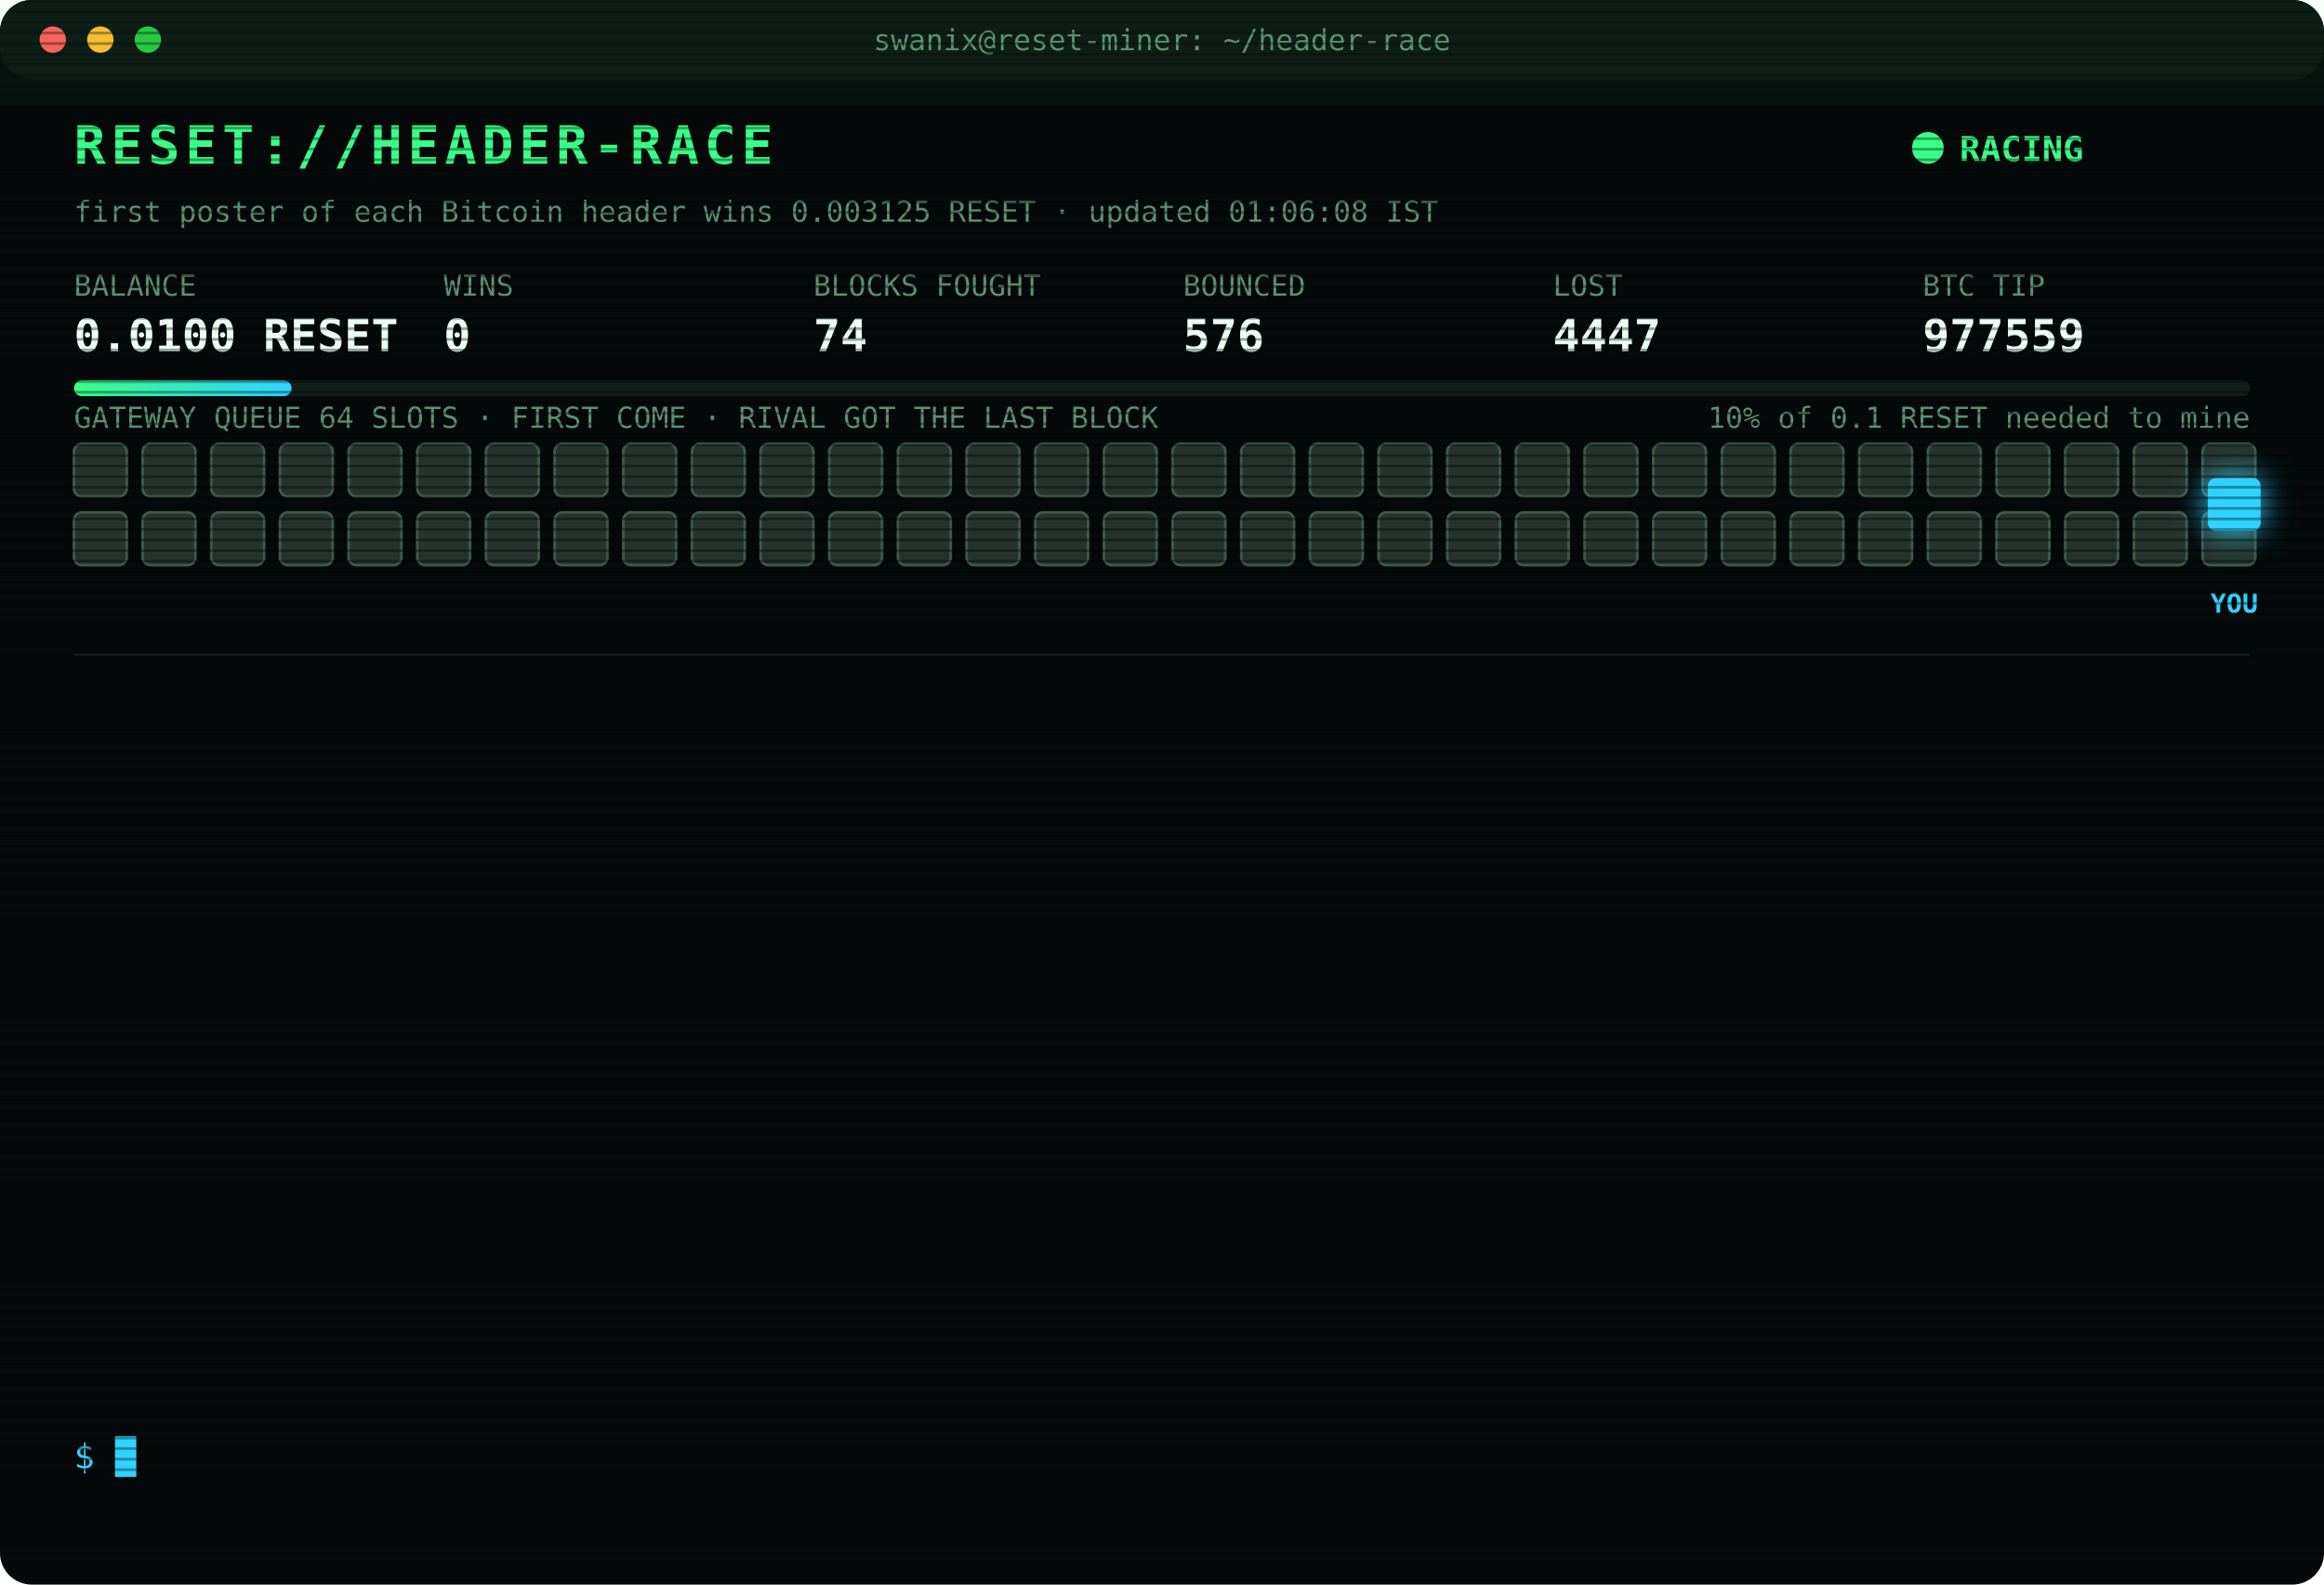
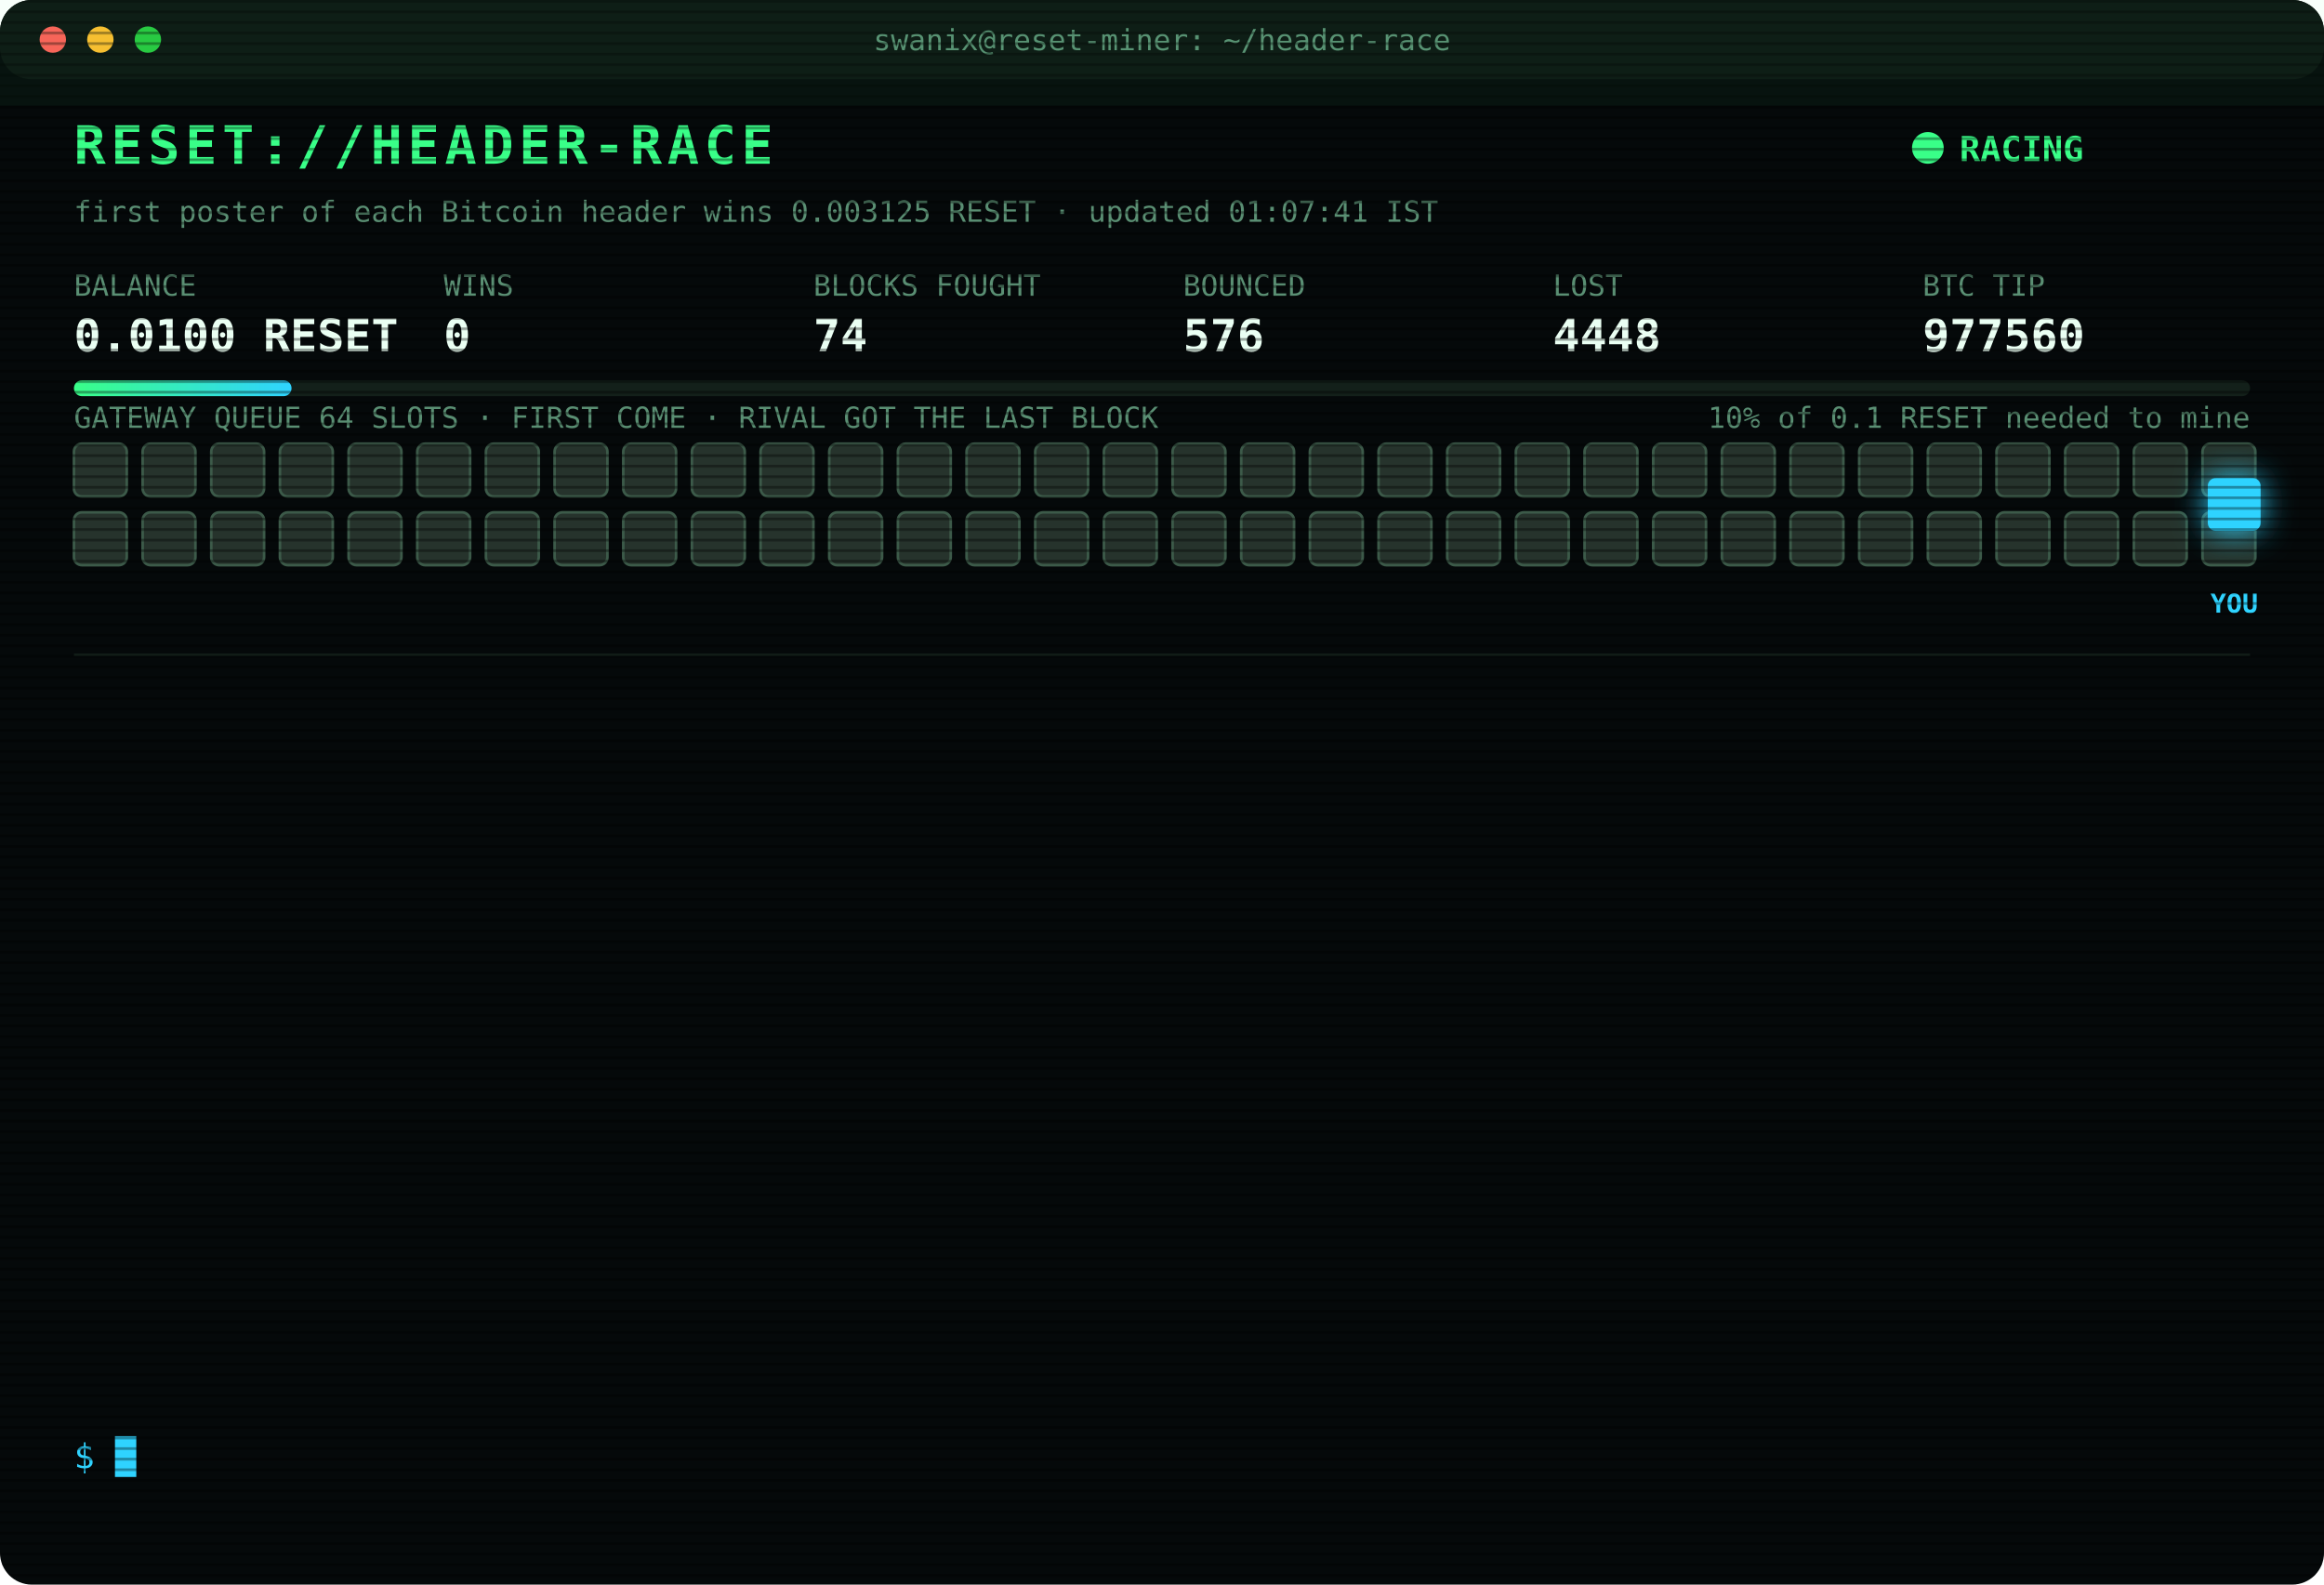
<svg xmlns="http://www.w3.org/2000/svg" width="880" height="600" viewBox="0 0 880 600" font-family="ui-monospace,SFMono-Regular,Menlo,Consolas,monospace">
  <style>
text{font-size:13px;fill:#7CFFB2}
.title{font-size:20px;font-weight:700;fill:#39FF88;letter-spacing:2px;animation:glitch 3s infinite steps(1)}
.sub{fill:#2fd3ff}.k{fill:#5a8f73;font-size:11px}.v{font-size:17px;font-weight:700;fill:#eafff3}
.ts{fill:#3f6b56}.boot{fill:#2fd3ff}.dim{fill:#5a8f73}.bad{fill:#ff4d6d}.warn{fill:#ffd23f}.mag{fill:#ff5cf0}.win{fill:#39FF88;font-weight:700}
.tag{font-size:10px;fill:#2fd3ff;font-weight:700}
.rival{fill:#26332c;stroke:#3c5a49;animation:jam 1.2s infinite alternate}
.idle{fill:#141c18;stroke:#22302a;animation:breathe 4s infinite}
.me{fill:#2fd3ff;filter:drop-shadow(0 0 6px #2fd3ff)}
.hover{animation:nudge 1.1s infinite ease-in-out}.bounce{animation:kick 1.4s infinite}
.ln{opacity:0;animation:in .4s forwards}
.cur{animation:blink 1s infinite steps(1)}
.scan{animation:scan 6s infinite linear}
.led{animation:blink 1.4s infinite}
@keyframes in{from{opacity:0;transform:translateX(-6px)}to{opacity:1;transform:none}}
@keyframes blink{50%{opacity:0}}
@keyframes jam{to{fill:#33463b}}
@keyframes breathe{50%{opacity:.4}}
@keyframes nudge{50%{transform:translateX(-10px)}}
@keyframes kick{0%,100%{transform:none}30%{transform:translateX(-14px)}55%{transform:translateX(10px) translateY(-6px)}}
@keyframes glitch{0%,92%{transform:none}93%{transform:translateX(2px);fill:#ff4d6d}95%{transform:translateX(-2px);fill:#2fd3ff}97%{transform:none}}
@keyframes scan{from{transform:translateY(-40px)}to{transform:translateY(600px)}}
</style>
  <defs>
    <pattern id="sl" width="4" height="4" patternUnits="userSpaceOnUse">
      <rect width="4" height="1" fill="#000" opacity=".35" />
    </pattern>
    <linearGradient id="bar">
      <stop offset="0" stop-color="#39FF88" />
      <stop offset="1" stop-color="#2fd3ff" />
    </linearGradient>
  </defs>
  <rect width="880" height="600" rx="12" fill="#05090a" />
  <rect width="880" height="30" rx="12" fill="#0d1512" />
  <circle cx="20" cy="15" r="5" fill="#ff5f57" />
  <circle cx="38" cy="15" r="5" fill="#febc2e" />
  <circle cx="56" cy="15" r="5" fill="#28c840" />
  <text x="440" y="19" text-anchor="middle" class="k">swanix@reset-miner: ~/header-race</text>
  <text x="28" y="62" class="title">RESET://HEADER-RACE</text>
  <circle class="led" cx="730" cy="56" r="6" fill="#39FF88" />
  <text x="742" y="61" class="win">RACING</text>
-   <text x="28" y="84" class="k">first poster of each Bitcoin header wins 0.003125 RESET · updated 01:06:08 IST</text>
+   <text x="28" y="84" class="k">first poster of each Bitcoin header wins 0.003125 RESET · updated 01:07:41 IST</text>
  <text x="28" y="112" class="k">BALANCE</text>
  <text x="28" y="133" class="v">0.0100 RESET</text>
  <text x="168" y="112" class="k">WINS</text>
  <text x="168" y="133" class="v">0</text>
  <text x="308" y="112" class="k">BLOCKS FOUGHT</text>
  <text x="308" y="133" class="v">74</text>
  <text x="448" y="112" class="k">BOUNCED</text>
  <text x="448" y="133" class="v">576</text>
  <text x="588" y="112" class="k">LOST</text>
-   <text x="588" y="133" class="v">4447</text>
+   <text x="588" y="133" class="v">4448</text>
  <text x="728" y="112" class="k">BTC TIP</text>
-   <text x="728" y="133" class="v">977559</text>
+   <text x="728" y="133" class="v">977560</text>
  <rect x="28" y="144" width="824" height="6" rx="3" fill="#13201a" />
  <rect x="28" y="144" width="82.4" height="6" rx="3" fill="url(#bar)" />
  <text x="852" y="162" text-anchor="end" class="k">10% of 0.1 RESET needed to mine</text>
  <text x="28" y="162" class="k">GATEWAY QUEUE 64 SLOTS · FIRST COME · RIVAL GOT THE LAST BLOCK</text>
  <rect class="rival" x="28" y="168" width="20" height="20" rx="3" style="animation-delay:0.00s" />
  <rect class="rival" x="54" y="168" width="20" height="20" rx="3" style="animation-delay:0.05s" />
  <rect class="rival" x="80" y="168" width="20" height="20" rx="3" style="animation-delay:0.10s" />
  <rect class="rival" x="106" y="168" width="20" height="20" rx="3" style="animation-delay:0.15s" />
  <rect class="rival" x="132" y="168" width="20" height="20" rx="3" style="animation-delay:0.20s" />
  <rect class="rival" x="158" y="168" width="20" height="20" rx="3" style="animation-delay:0.25s" />
  <rect class="rival" x="184" y="168" width="20" height="20" rx="3" style="animation-delay:0.30s" />
  <rect class="rival" x="210" y="168" width="20" height="20" rx="3" style="animation-delay:0.35s" />
  <rect class="rival" x="236" y="168" width="20" height="20" rx="3" style="animation-delay:0.40s" />
  <rect class="rival" x="262" y="168" width="20" height="20" rx="3" style="animation-delay:0.45s" />
  <rect class="rival" x="288" y="168" width="20" height="20" rx="3" style="animation-delay:0.50s" />
  <rect class="rival" x="314" y="168" width="20" height="20" rx="3" style="animation-delay:0.55s" />
  <rect class="rival" x="340" y="168" width="20" height="20" rx="3" style="animation-delay:0.60s" />
  <rect class="rival" x="366" y="168" width="20" height="20" rx="3" style="animation-delay:0.65s" />
  <rect class="rival" x="392" y="168" width="20" height="20" rx="3" style="animation-delay:0.70s" />
  <rect class="rival" x="418" y="168" width="20" height="20" rx="3" style="animation-delay:0.75s" />
  <rect class="rival" x="444" y="168" width="20" height="20" rx="3" style="animation-delay:0.80s" />
  <rect class="rival" x="470" y="168" width="20" height="20" rx="3" style="animation-delay:0.85s" />
  <rect class="rival" x="496" y="168" width="20" height="20" rx="3" style="animation-delay:0.90s" />
  <rect class="rival" x="522" y="168" width="20" height="20" rx="3" style="animation-delay:0.95s" />
  <rect class="rival" x="548" y="168" width="20" height="20" rx="3" style="animation-delay:1.00s" />
  <rect class="rival" x="574" y="168" width="20" height="20" rx="3" style="animation-delay:1.05s" />
  <rect class="rival" x="600" y="168" width="20" height="20" rx="3" style="animation-delay:1.10s" />
  <rect class="rival" x="626" y="168" width="20" height="20" rx="3" style="animation-delay:1.15s" />
  <rect class="rival" x="652" y="168" width="20" height="20" rx="3" style="animation-delay:1.20s" />
  <rect class="rival" x="678" y="168" width="20" height="20" rx="3" style="animation-delay:1.25s" />
  <rect class="rival" x="704" y="168" width="20" height="20" rx="3" style="animation-delay:1.30s" />
  <rect class="rival" x="730" y="168" width="20" height="20" rx="3" style="animation-delay:1.35s" />
  <rect class="rival" x="756" y="168" width="20" height="20" rx="3" style="animation-delay:1.40s" />
  <rect class="rival" x="782" y="168" width="20" height="20" rx="3" style="animation-delay:1.45s" />
  <rect class="rival" x="808" y="168" width="20" height="20" rx="3" style="animation-delay:1.50s" />
  <rect class="rival" x="834" y="168" width="20" height="20" rx="3" style="animation-delay:1.55s" />
  <rect class="rival" x="28" y="194" width="20" height="20" rx="3" style="animation-delay:1.60s" />
  <rect class="rival" x="54" y="194" width="20" height="20" rx="3" style="animation-delay:1.65s" />
  <rect class="rival" x="80" y="194" width="20" height="20" rx="3" style="animation-delay:1.70s" />
  <rect class="rival" x="106" y="194" width="20" height="20" rx="3" style="animation-delay:1.75s" />
  <rect class="rival" x="132" y="194" width="20" height="20" rx="3" style="animation-delay:1.80s" />
  <rect class="rival" x="158" y="194" width="20" height="20" rx="3" style="animation-delay:1.85s" />
  <rect class="rival" x="184" y="194" width="20" height="20" rx="3" style="animation-delay:1.90s" />
  <rect class="rival" x="210" y="194" width="20" height="20" rx="3" style="animation-delay:1.95s" />
  <rect class="rival" x="236" y="194" width="20" height="20" rx="3" style="animation-delay:2.00s" />
  <rect class="rival" x="262" y="194" width="20" height="20" rx="3" style="animation-delay:2.05s" />
  <rect class="rival" x="288" y="194" width="20" height="20" rx="3" style="animation-delay:2.10s" />
  <rect class="rival" x="314" y="194" width="20" height="20" rx="3" style="animation-delay:2.15s" />
  <rect class="rival" x="340" y="194" width="20" height="20" rx="3" style="animation-delay:2.20s" />
  <rect class="rival" x="366" y="194" width="20" height="20" rx="3" style="animation-delay:2.25s" />
  <rect class="rival" x="392" y="194" width="20" height="20" rx="3" style="animation-delay:2.30s" />
  <rect class="rival" x="418" y="194" width="20" height="20" rx="3" style="animation-delay:2.35s" />
  <rect class="rival" x="444" y="194" width="20" height="20" rx="3" style="animation-delay:2.40s" />
  <rect class="rival" x="470" y="194" width="20" height="20" rx="3" style="animation-delay:2.45s" />
  <rect class="rival" x="496" y="194" width="20" height="20" rx="3" style="animation-delay:2.50s" />
  <rect class="rival" x="522" y="194" width="20" height="20" rx="3" style="animation-delay:2.55s" />
  <rect class="rival" x="548" y="194" width="20" height="20" rx="3" style="animation-delay:2.60s" />
  <rect class="rival" x="574" y="194" width="20" height="20" rx="3" style="animation-delay:2.65s" />
  <rect class="rival" x="600" y="194" width="20" height="20" rx="3" style="animation-delay:2.70s" />
  <rect class="rival" x="626" y="194" width="20" height="20" rx="3" style="animation-delay:2.75s" />
  <rect class="rival" x="652" y="194" width="20" height="20" rx="3" style="animation-delay:2.80s" />
  <rect class="rival" x="678" y="194" width="20" height="20" rx="3" style="animation-delay:2.85s" />
  <rect class="rival" x="704" y="194" width="20" height="20" rx="3" style="animation-delay:2.90s" />
  <rect class="rival" x="730" y="194" width="20" height="20" rx="3" style="animation-delay:2.95s" />
  <rect class="rival" x="756" y="194" width="20" height="20" rx="3" style="animation-delay:3.00s" />
  <rect class="rival" x="782" y="194" width="20" height="20" rx="3" style="animation-delay:3.05s" />
  <rect class="rival" x="808" y="194" width="20" height="20" rx="3" style="animation-delay:3.10s" />
  <rect class="rival" x="834" y="194" width="20" height="20" rx="3" style="animation-delay:3.15s" />
  <g class="hover">
    <rect class="me" x="836" y="181" width="20" height="20" rx="3" />
    <text class="tag" x="846" y="232" text-anchor="middle">YOU</text>
  </g>
  <line x1="28" x2="852" y1="248" y2="248" stroke="#13201a" />
  <g class="ln" style="animation-delay:0.40s">
-     <text x="28" y="270" class="ts">00:03:05</text>
-     <text x="104" y="270" class="bad">[LOST] #977550 taken by a rival miner</text>
+     <text x="28" y="270" class="ts">00:07:54</text>
+     <text x="104" y="270" class="bad">[LOST] #977551 taken by a rival miner</text>
  </g>
  <g class="ln" style="animation-delay:0.65s">
-     <text x="28" y="292" class="ts">00:07:54</text>
-     <text x="104" y="292" class="bad">[LOST] #977551 taken by a rival miner</text>
+     <text x="28" y="292" class="ts">00:11:01</text>
+     <text x="104" y="292" class="bad">[GATEWAY DOWN] no response · 3175ms</text>
  </g>
  <g class="ln" style="animation-delay:0.90s">
-     <text x="28" y="314" class="ts">00:11:01</text>
-     <text x="104" y="314" class="bad">[GATEWAY DOWN] no response · 3175ms</text>
+     <text x="28" y="314" class="ts">00:11:34</text>
+     <text x="104" y="314" class="bad">[LOST] #977552 taken by a rival miner</text>
  </g>
  <g class="ln" style="animation-delay:1.15s">
-     <text x="28" y="336" class="ts">00:11:34</text>
-     <text x="104" y="336" class="bad">[LOST] #977552 taken by a rival miner</text>
+     <text x="28" y="336" class="ts">00:29:31</text>
+     <text x="104" y="336" class="bad">[LOST] #977553 taken by a rival miner</text>
  </g>
  <g class="ln" style="animation-delay:1.40s">
-     <text x="28" y="358" class="ts">00:29:31</text>
-     <text x="104" y="358" class="bad">[LOST] #977553 taken by a rival miner</text>
+     <text x="28" y="358" class="ts">00:32:24</text>
+     <text x="104" y="358" class="bad">[LOST] #977554 taken by a rival miner</text>
  </g>
  <g class="ln" style="animation-delay:1.65s">
-     <text x="28" y="380" class="ts">00:32:24</text>
-     <text x="104" y="380" class="bad">[LOST] #977554 taken by a rival miner</text>
+     <text x="28" y="380" class="ts">00:32:53</text>
+     <text x="104" y="380" class="bad">[LOST] #977555 taken by a rival miner</text>
  </g>
  <g class="ln" style="animation-delay:1.90s">
-     <text x="28" y="402" class="ts">00:32:53</text>
-     <text x="104" y="402" class="bad">[LOST] #977555 taken by a rival miner</text>
+     <text x="28" y="402" class="ts">00:42:27</text>
+     <text x="104" y="402" class="bad">[LOST] #977556 taken by a rival miner</text>
  </g>
  <g class="ln" style="animation-delay:2.15s">
-     <text x="28" y="424" class="ts">00:42:27</text>
-     <text x="104" y="424" class="bad">[LOST] #977556 taken by a rival miner</text>
+     <text x="28" y="424" class="ts">00:46:34</text>
+     <text x="104" y="424" class="bad">[LOST] #977557 taken by a rival miner</text>
  </g>
  <g class="ln" style="animation-delay:2.40s">
-     <text x="28" y="446" class="ts">00:46:34</text>
-     <text x="104" y="446" class="bad">[LOST] #977557 taken by a rival miner</text>
+     <text x="28" y="446" class="ts">00:47:48</text>
+     <text x="104" y="446" class="bad">[LOST] #977558 taken by a rival miner</text>
  </g>
  <g class="ln" style="animation-delay:2.65s">
-     <text x="28" y="468" class="ts">00:47:48</text>
-     <text x="104" y="468" class="bad">[LOST] #977558 taken by a rival miner</text>
+     <text x="28" y="468" class="ts">00:55:27</text>
+     <text x="104" y="468" class="dim">[STINT END] calls 778 · wins 0</text>
  </g>
  <g class="ln" style="animation-delay:2.90s">
-     <text x="28" y="490" class="ts">00:55:27</text>
-     <text x="104" y="490" class="dim">[STINT END] calls 778 · wins 0</text>
+     <text x="28" y="490" class="ts">01:00:26</text>
+     <text x="104" y="490" class="boot">[BOOT] racer v3 online · 3 feeds · stint 340m</text>
  </g>
  <g class="ln" style="animation-delay:3.15s">
-     <text x="28" y="512" class="ts">01:00:26</text>
-     <text x="104" y="512" class="boot">[BOOT] racer v3 online · 3 feeds · stint 340m</text>
+     <text x="28" y="512" class="ts">01:06:08</text>
+     <text x="104" y="512" class="bad">[LOST] #977559 taken by a rival miner</text>
  </g>
  <g class="ln" style="animation-delay:3.40s">
-     <text x="28" y="534" class="ts">01:06:08</text>
-     <text x="104" y="534" class="bad">[LOST] #977559 taken by a rival miner</text>
+     <text x="28" y="534" class="ts">01:07:41</text>
+     <text x="104" y="534" class="bad">[LOST] #977560 taken by a rival miner</text>
  </g>
  <text x="28" y="556" class="sub">$ <tspan class="cur">█</tspan>
  </text>
  <rect width="880" height="600" rx="12" fill="url(#sl)" pointer-events="none" />
  <rect class="scan" width="880" height="40" fill="#39FF88" opacity=".04" />
</svg>
